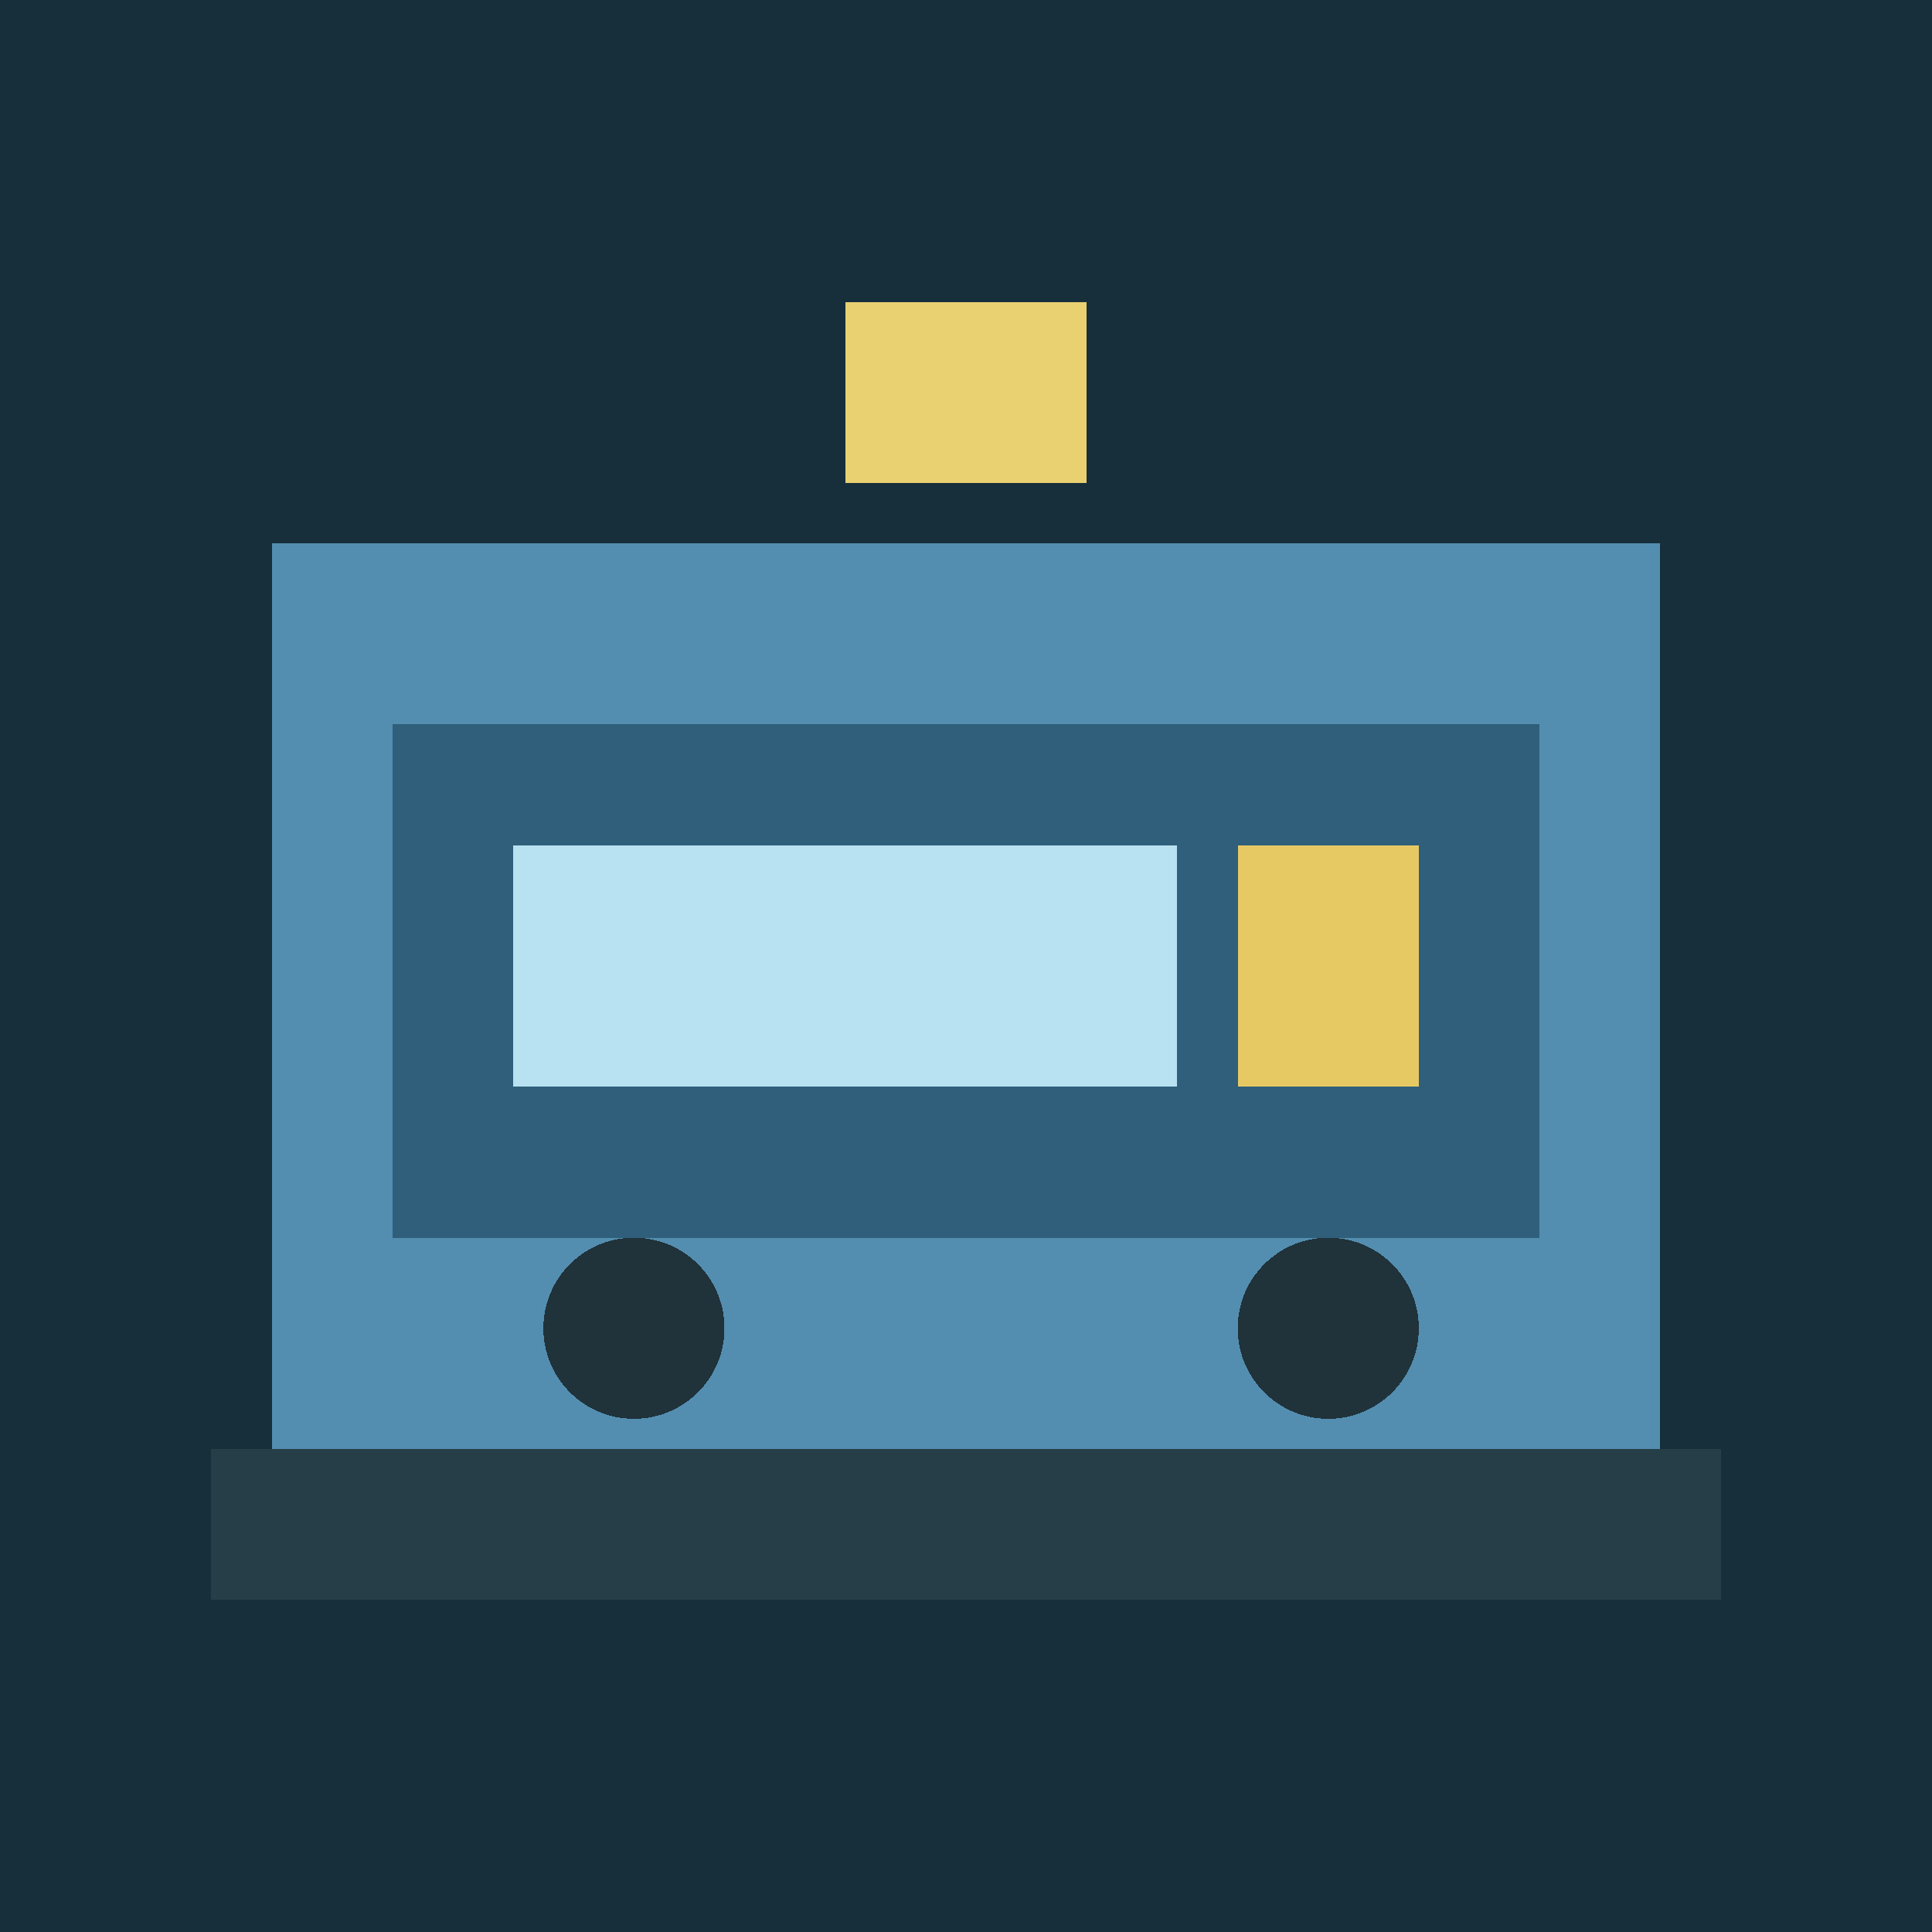
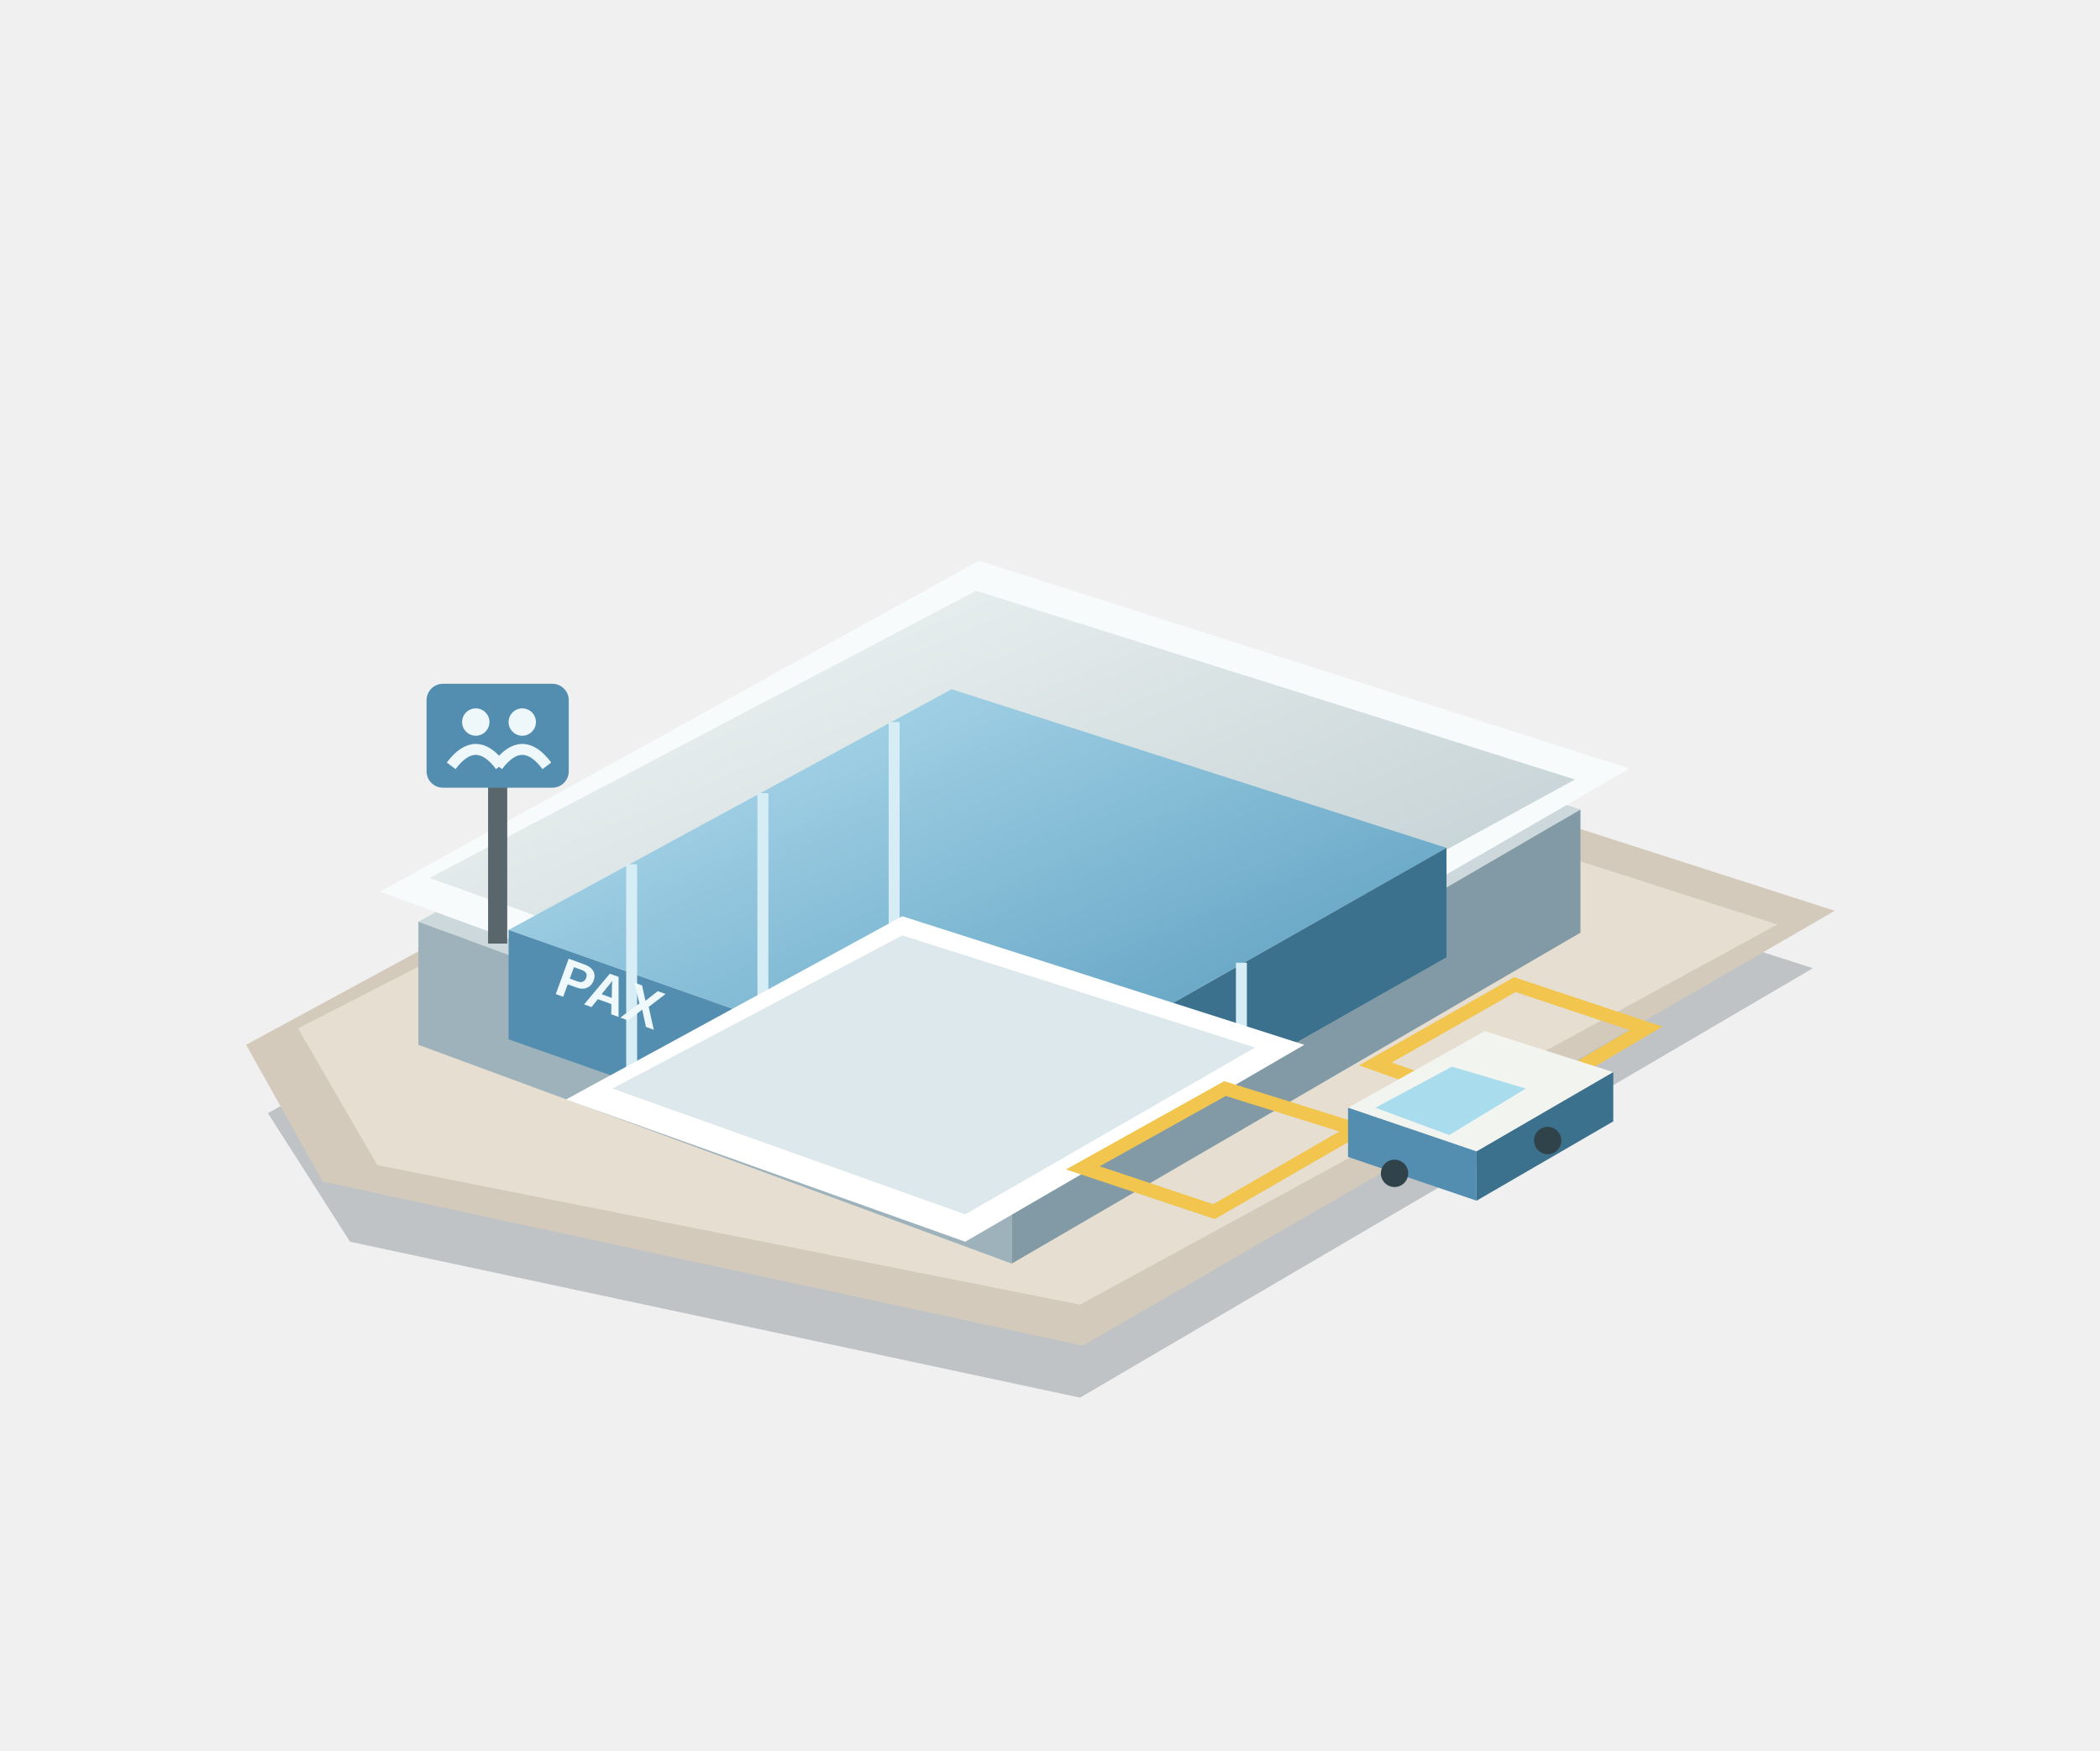
- <svg xmlns="http://www.w3.org/2000/svg" width="128" height="128" viewBox="0 0 128 128" shape-rendering="crispEdges">
-   <rect width="128" height="128" fill="#172f3b" />
-   <rect x="18" y="36" width="92" height="60" fill="#538eb0" />
-   <rect x="26" y="48" width="76" height="34" fill="#2f5f7a" />
-   <rect x="34" y="56" width="44" height="16" fill="#b8e1f2" />
-   <rect x="82" y="56" width="12" height="16" fill="#e7c964" />
-   <rect x="14" y="96" width="100" height="10" fill="#263e48" />
-   <circle cx="42" cy="88" r="6" fill="#20323a" />
-   <circle cx="88" cy="88" r="6" fill="#20323a" />
-   <rect x="56" y="20" width="16" height="12" fill="#e9d071" />
+ <svg xmlns="http://www.w3.org/2000/svg" width="768" height="640" viewBox="0 0 768 640">
+   <defs>
+     <linearGradient id="roof" x1="0" y1="0" x2="1" y2="1">
+       <stop stop-color="#f4f8f7" />
+       <stop offset="1" stop-color="#b7c7cb" />
+     </linearGradient>
+     <linearGradient id="glass" x1="0" y1="0" x2="1" y2="1">
+       <stop stop-color="#b8e1f2" />
+       <stop offset="1" stop-color="#4f95b8" />
+     </linearGradient>
+   </defs>
+   <polygon points="98,407 364,258 663,354 395,511 128,454" fill="#21343a" opacity=".24" />
+   <polygon points="90,382 363,234 671,333 396,492 118,432" fill="#d3cabc" />
+   <polygon points="109,376 363,246 650,338 395,477 138,426" fill="#e6ded1" />
+   <polygon points="153,337 357,225 578,296 370,417" fill="#ccd8db" />
+   <polygon points="153,337 370,417 370,462 153,382" fill="#9db2ba" />
+   <polygon points="370,417 578,296 578,341 370,462" fill="#819aa5" />
+   <polygon points="139,326 358,205 596,281 371,411" fill="#f8fbfb" />
+   <polygon points="157,321 357,216 576,285 371,397" fill="url(#roof)" />
+   <polygon points="186,340 348,252 529,310 365,403" fill="url(#glass)" />
+   <polygon points="186,340 365,403 365,443 186,380" fill="#538eb0" />
+   <polygon points="365,403 529,310 529,350 365,443" fill="#3c718d" />
+   <g stroke="#d7edf5" stroke-width="4">
+     <line x1="231" y1="316" x2="231" y2="396" />
+     <line x1="279" y1="290" x2="279" y2="413" />
+     <line x1="327" y1="264" x2="327" y2="431" />
+     <line x1="409" y1="378" x2="409" y2="418" />
+     <line x1="454" y1="352" x2="454" y2="393" />
+   </g>
+   <polygon points="207,402 330,335 477,382 353,454" fill="#ffffff" />
+   <polygon points="224,398 330,342 459,383 353,444" fill="#dce8eb" />
+   <g fill="none" stroke="#f1c54e" stroke-width="5">
+     <polygon points="396,427 448,398 496,413 444,443" />
+     <polygon points="503,389 554,360 602,376 551,406" />
+   </g>
+   <polygon points="493,405 543,377 590,392 540,421" fill="#f2f4f0" />
+   <polygon points="493,405 540,421 540,439 493,423" fill="#538eb0" />
+   <polygon points="540,421 590,392 590,410 540,439" fill="#3c718d" />
+   <polygon points="503,405 531,390 558,398 530,415" fill="#a9dcec" />
+   <circle cx="510" cy="429" r="5" fill="#31434a" />
+   <circle cx="566" cy="417" r="5" fill="#31434a" />
+   <line x1="182" y1="345" x2="182" y2="277" stroke="#59666b" stroke-width="7" />
+   <rect x="156" y="250" width="52" height="38" rx="6" fill="#538eb0" />
+   <circle cx="174" cy="264" r="5" fill="#eef8fb" />
+   <circle cx="191" cy="264" r="5" fill="#eef8fb" />
+   <path d="M165 280 q9-12 18 0 M182 280 q9-12 18 0" fill="none" stroke="#eef8fb" stroke-width="4" />
+   <text x="202" y="363" font-family="Arial,sans-serif" font-size="20" font-weight="700" fill="#eff8fb" transform="rotate(20 202 363)">PAX</text>
</svg>
